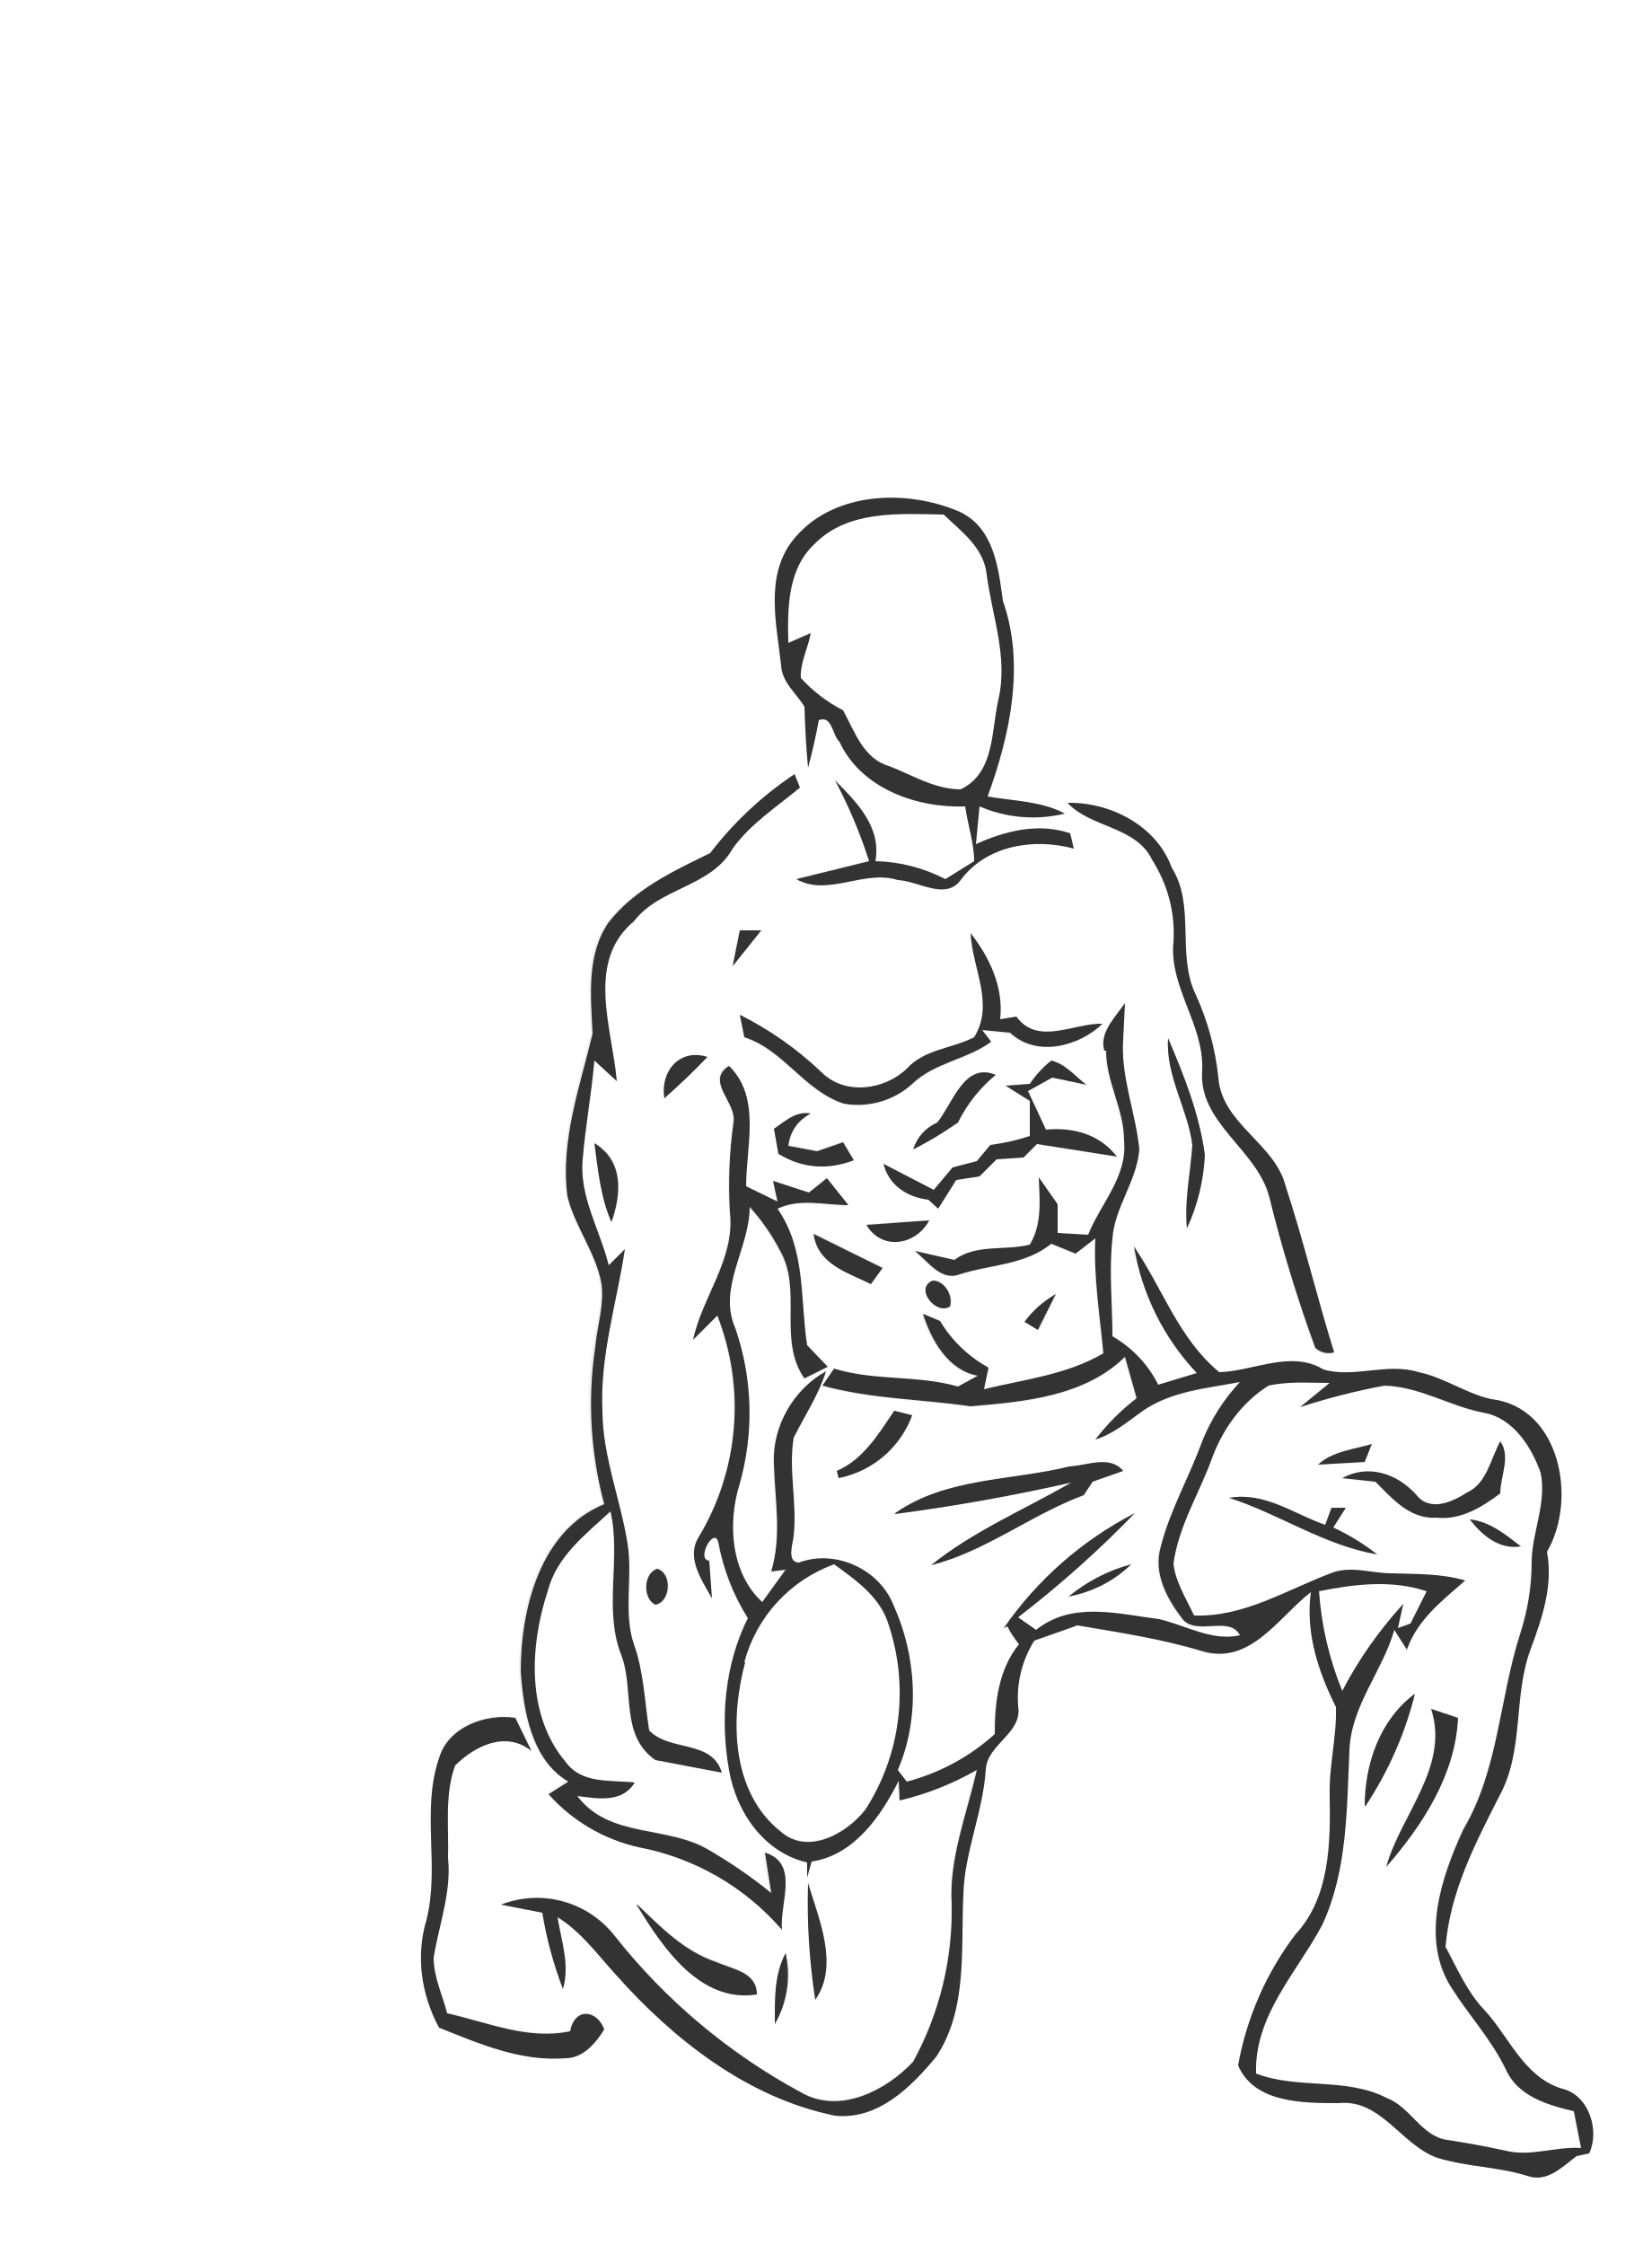
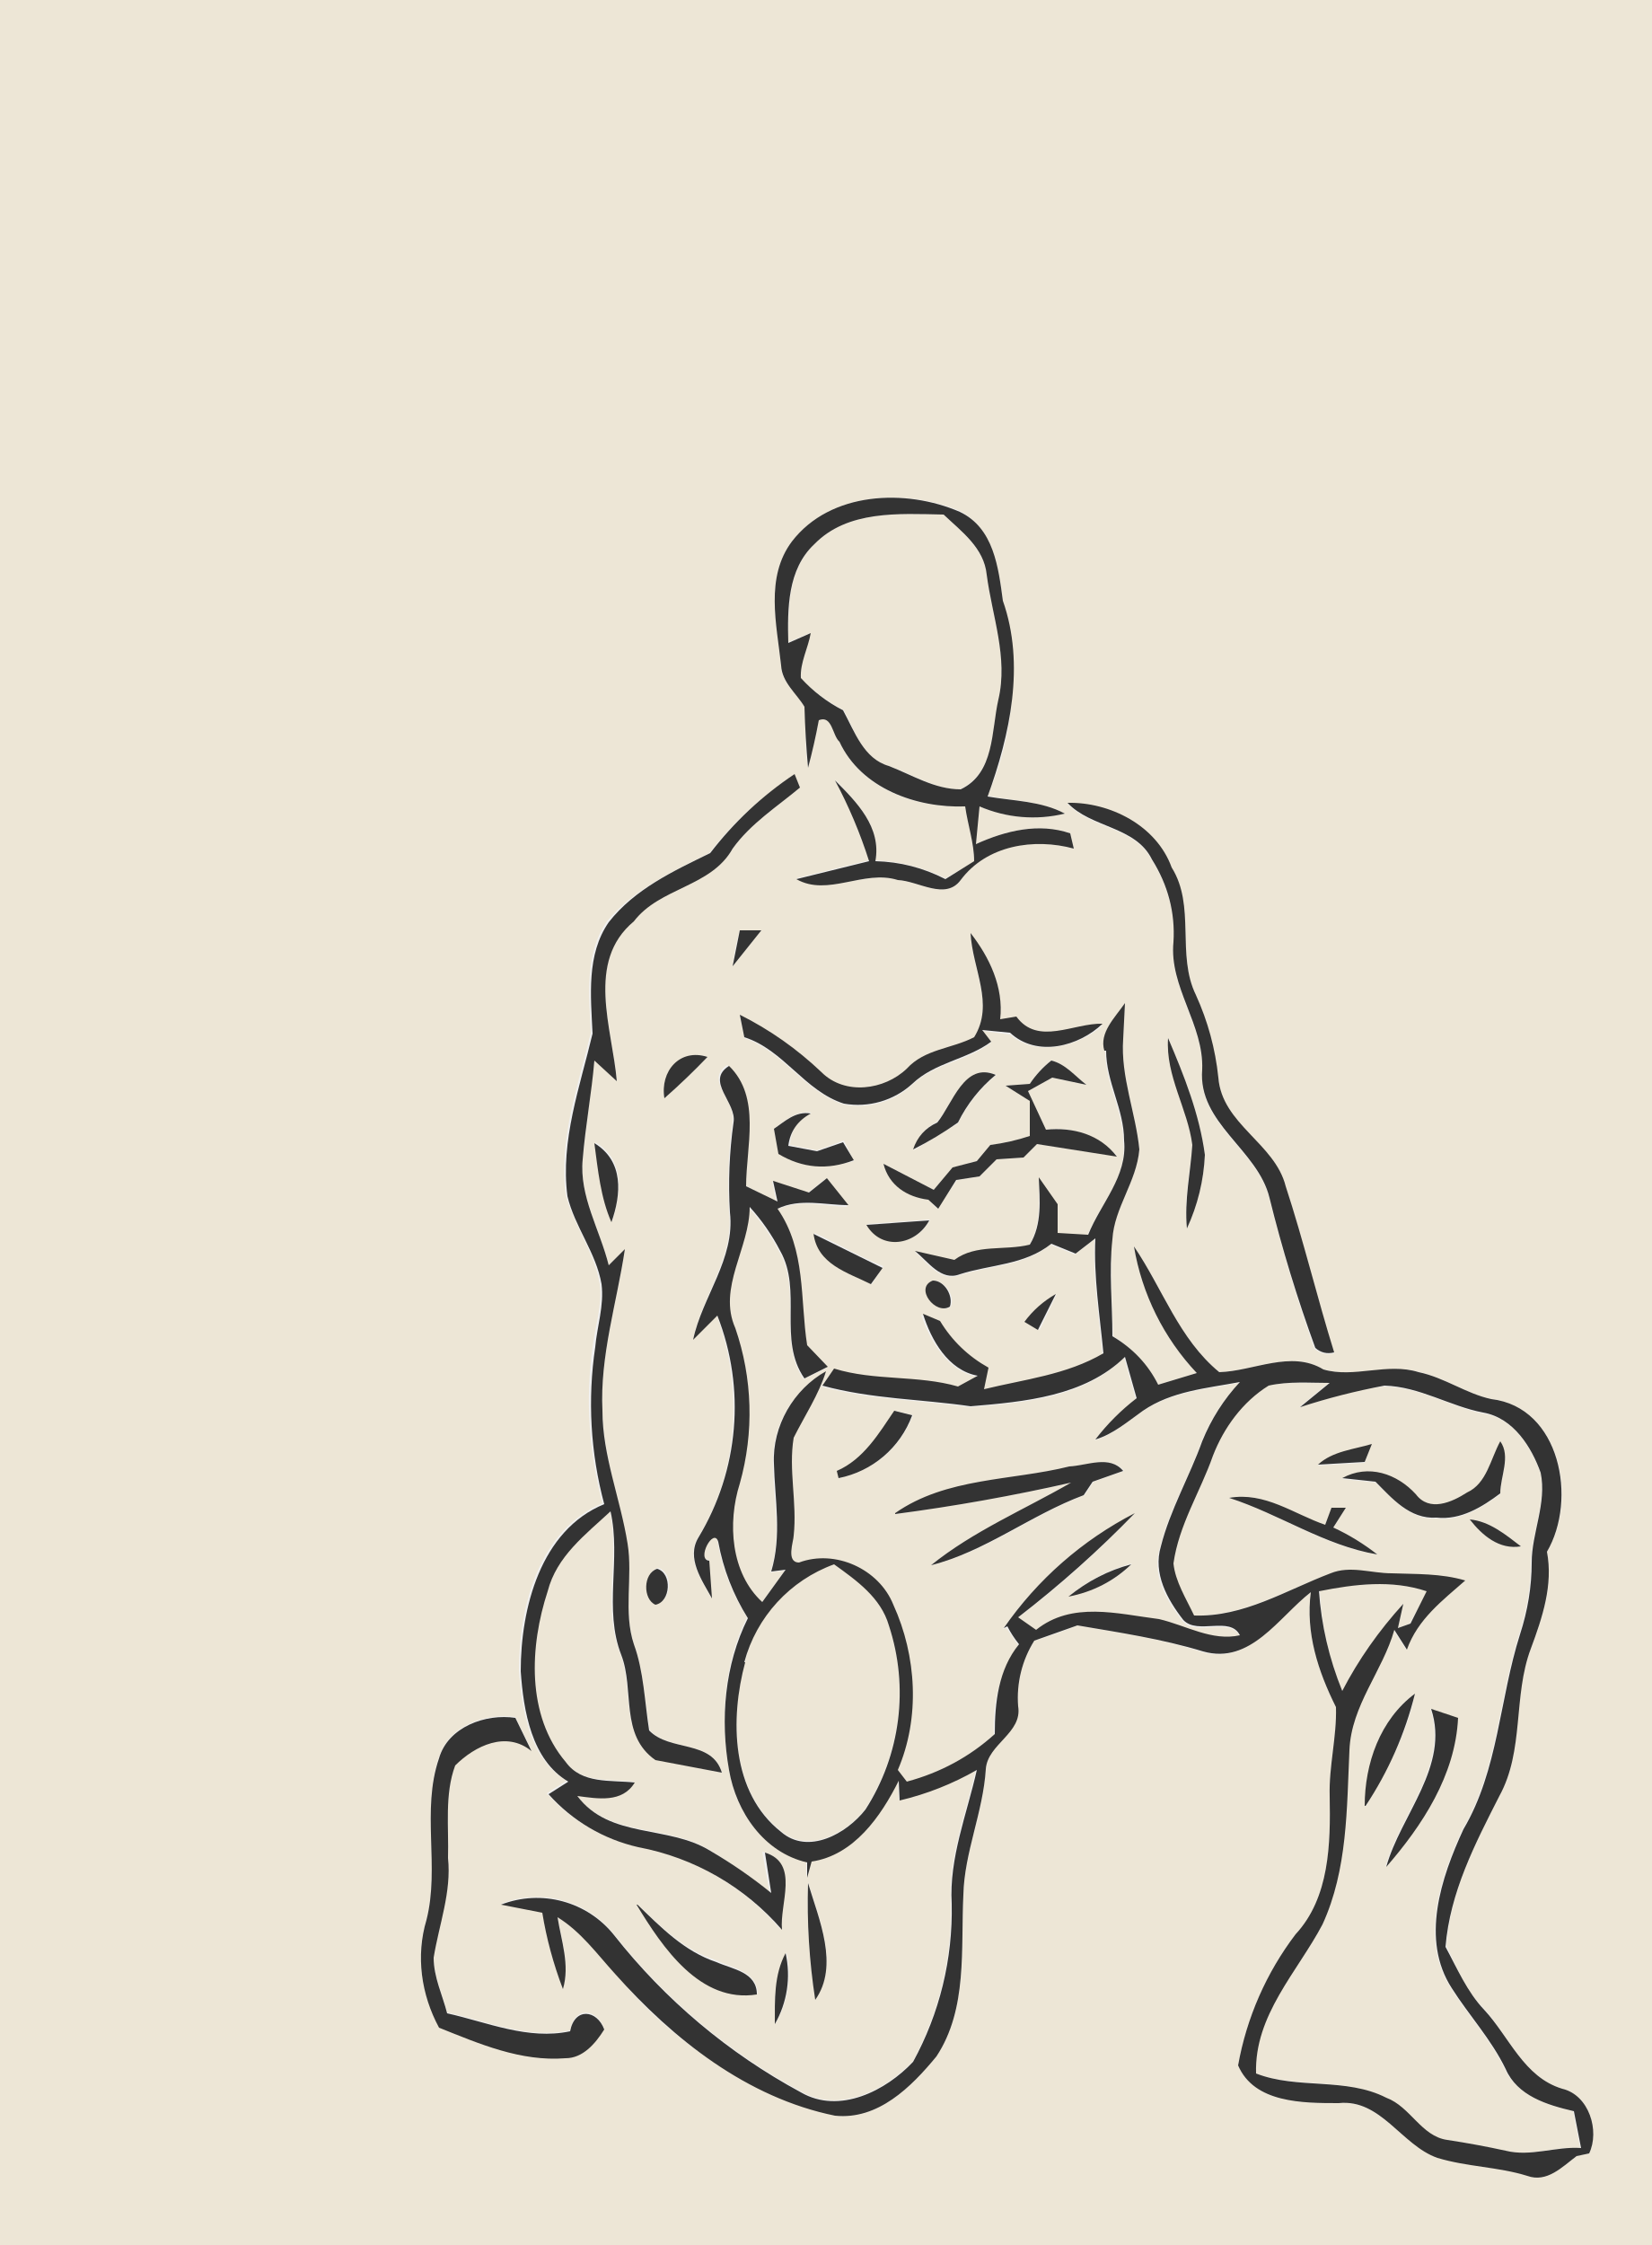
<svg xmlns="http://www.w3.org/2000/svg" width="184pt" height="250pt" viewBox="0 0 184 250">
-   <g fill="#FFF">
+   <g fill="#EDE6D6">
    <path d="M0 0h184v250H0zm88.2 60.3c-3 4-1.7 9.2-1.2 13.8 0 1.9 1.7 3 2.6 4.6.2 2.3 0 4.6.4 6.8q.7-2.6 1.2-5.3c1.5-.7 1.5 1.7 2.3 2.4 2.4 5.3 8.6 7.4 14 7.2.3 2 1 4 1 6.2l-3.2 1.8a20 20 0 0 0-7.8-2c.7-3.7-2.1-6.5-4.5-9q2.3 4.5 3.8 9l-8.1 2c3.5 2.1 7.5-1 11.3.2 2.3.1 5.3 2.3 7 0 2.9-4 8.2-4.7 12.6-3.5l-.4-1.7c-3.6-1.2-7.2-.3-10.5 1.2l.4-4.2a15 15 0 0 0 9.5.8c-2.7-1.4-5.7-1.4-8.6-2a33 33 0 0 0 1.7-21.7c-.5-3.7-1-8-4.8-10-6-2.5-14.4-2.2-18.7 3.4m.3 26A38 38 0 0 0 79 95c-4 2-8.4 4-11.4 7.6-2.5 3.6-2 8.2-1.8 12.4-1.4 5.9-3.6 11.9-2.8 18 .9 3.5 3.2 6.4 3.8 10 .3 2.3-.5 4.6-.8 7q-1.2 8.7 1.1 17.4c-7.1 3-9.3 11.5-9.3 18.6.3 4.4 1.2 9.9 5.3 12.3l-2.2 1.4a19 19 0 0 0 10 5.9 28 28 0 0 1 16 9.2c-.3-2.9 2-7.5-2-8.6l.8 4.5A55 55 0 0 0 79 206c-4.7-2.9-11.2-1.3-14.8-6.1 2.3.3 5 .8 6.4-1.5-2.7-.3-6 .2-7.7-2.3-4.4-5.2-4-12.9-2-19 1-4 4.2-6.3 7-8.9 1.2 5.3-.9 10.8 1.2 16 1.5 3.9-.1 8.9 3.8 11.7l7.5 1.5c-1-3.7-5.8-2.3-8-4.7-.6-3.2-.7-6.5-1.8-9.6-1.2-3.6-.1-7.5-.8-11.2-.8-5-2.6-9.8-2.7-14.8-.3-6.1 1.6-12 2.5-18l-1.8 1.8c-1-4-3.3-7.7-2.9-11.9l1.3-11 2.5 2.4c-.5-6-3.5-13.3 1.8-17.8 3-3.8 8.7-3.9 11.1-8.1 2-2.8 5-4.7 7.5-6.8zm30.4 3.2c2.6 2.8 7.6 2.6 9.4 6.3q2.7 4.2 2.4 9.2c-.5 5 3.4 9.2 3.2 14.2-.5 6 6.2 8.9 7.5 14.3q2.1 8.5 5 16.7 1 .8 2.2.5c-2-6-3.4-12.4-5.4-18.5-1.2-4.8-7.1-7-7.5-12.1q-.6-4.8-2.5-9.3c-2.2-4.4 0-9.8-2.7-14.1-1.7-4.7-6.9-7.4-11.6-7.2m-36.5 14.1q-.6 2-.8 4l3.2-4zm25.7.4c.2 4 2.7 7.9.4 11.6-2.4 1.3-5.5 1.3-7.5 3.5-2.5 2.4-7 3-9.5.4a40 40 0 0 0-9.1-6.4l.5 2.5c4.4 1.5 6.7 6 11.1 7.4 2.7.5 5.6-.3 7.6-2.2 2.5-2.4 6.1-2.6 8.8-4.7l-1-1.3 3.1.4c3 2.6 7.7 1.3 10.3-1-3.2-.2-7.2 2.4-9.6-.9l-1.9.3c.5-3.6-1-6.9-3.2-9.6m15 13.2c0 3.4 2 6.4 2 9.9.5 4-2.6 7-4 10.5l-3.5-.2.1-3.2-2-3c0 2.5.3 5.2-1.1 7.5-2.8.6-6-.1-8.4 1.8l-4.3-1.1c1.4 1.2 2.8 3.4 5 2.6 3.4-1.1 7.2-1 10.1-3.4l2.7 1.1 2.2-1.7c-.2 4.3.5 8.6.9 12.9-4.1 2.2-8.8 2.8-13.3 4l.5-2.5q-3.4-2-5.4-5.2l-2-.8c1 3 3 6.3 6.2 6.9l-2.2 1.3c-4.5-1.4-9.3-.7-13.8-2l-1.3 1.8c5.4 1.5 11 1.5 16.5 2.3 6-.5 12.7-1 17.2-5.5l1.3 4.6a28 28 0 0 0-4.6 4.6c2-.6 3.6-2 5.3-3.2 3.2-2.2 7.1-2.5 10.8-3.2q-2.7 2.9-4.2 6.6c-1.4 4-3.6 7.6-4.6 11.7-1 3 .7 5.9 2.5 8.2 1.6 1.8 5.2-.5 6.4 1.7-3.2.7-6-1.1-9-1.8-4.7-.6-9.8-2-13.8 1.2l-2-1.4q7-5.3 13-11.6a40 40 0 0 0-14.6 12.8l.4-.1 1.3 1.9a16 16 0 0 0-2.7 10 24 24 0 0 1-9.8 5.3l-1-1.3a23 23 0 0 0-.5-18.4 8.5 8.5 0 0 0-10.5-4.7c-1.5 0-.5-2.4-.7-3 .5-3.7-.5-7.3 0-11 1.3-2.4 2.9-4.7 3.7-7.3-3.6 2-6 6.1-5.8 10.3 0 4 1 8-.3 12l1.6-.2-2.6 3.6c-3.6-3.3-4-8.8-2.5-13.2a29 29 0 0 0-.5-17.3c-2-4.5 1.6-8.9 1.6-13.5q2 2.2 3.4 4.9c2.5 4.4-.2 9.9 2.7 14.2l2.6-1.3-2.3-2.4c-.8-5.1-.1-10.6-3.3-15.2 2.5-1.2 5.3-.4 7.9-.3l-2.5-3.1-2 1.6-3.9-1.3.5 2.3L83 132c0-4.4 1.7-9.9-2-13.4-2.6 1.7 1 4 .6 6.3q-.7 5-.4 10c.6 5.2-3 9.4-4 14.2l2.6-2.7c3 8 2.5 17.4-2 24.7-1.5 2.3.3 4.8 1.4 6.8l-.3-4.2c-1.5-.2.5-3.8 1-2.1q.8 4.6 3.3 8.5c-2.6 5.2-3 11.3-2 17 .7 4.6 3.8 9 8.6 10.2v1.7l.5-1.7c4.8-.8 7.6-5 9.7-9.1l.1 2.2q4.6-1.1 8.6-3.4c-1.1 5-3.1 9.8-2.8 15q.2 9.2-4.2 17.5c-3 3.2-8.2 5.9-12.5 3.4a67 67 0 0 1-20.8-17.5 11 11 0 0 0-12.6-3.4l4.6.9q.7 4.3 2.3 8.5c.8-2.7-.2-5.4-.6-8 2.6 1.6 4.4 4 6.4 6.3A47 47 0 0 0 93 235.6c4.8.5 8.5-3.2 11.3-6.6 3.5-5.3 2.7-12 3-18 .1-4.7 2.2-9.2 2.5-14 .2-2.8 4-4 3.6-7q-.3-3.9 1.8-7.3 2.4-.7 4.8-1.7c4.7.8 9.4 1.5 14 3 5.3 1.4 8.4-4 12-6.7-.6 4.5.8 8.8 2.8 12.8.1 3.3-.8 6.6-.7 9.9.1 5.3 0 11.3-3.8 15.4a34 34 0 0 0-6.4 14.6c1.8 4.2 7.2 4.2 11.1 4.2 4.8-.5 7 4.7 11.2 6 3.2 1.2 6.7 1 10 2.1 2 .8 3.8-1 5.4-2.2l1.4-.3c1.2-2.5 0-6.5-3-7.2-4.3-1.3-5.9-5.8-8.7-8.9-2-2-3-4.5-4.2-7 .4-6 3.2-11.4 5.9-16.7 2.8-5.1 1.4-11.1 3.5-16.4 1.3-3.5 2.5-7 1.8-10.8 3.5-5.8 1.5-16.1-6.2-17-2.8-.6-5.2-2.4-8-3-3.6-1-7.2.7-10.7-.3-3.6-2.2-7.8.2-11.6.3-4.5-3.7-6.3-9.3-9.5-14a27 27 0 0 0 7 14.1l-4.3 1.3q-1.8-3.4-5-5.4-.3-5.4-.2-10.8c.3-3.5 2.8-6.4 3.1-10-.4-4.1-2.1-8-1.8-12.3l.2-4c-1 1.6-2.9 3.2-2.2 5.4m7-1.5c-.2 4.2 2.3 7.8 2.7 11.9-.2 3-1 6.1-.6 9.3q1.8-4 2-8.2c-.6-4.5-2.3-8.8-4.1-13M74 122.3q2.5-2.2 4.8-4.6c-3-1-5.3 1.7-4.8 4.6m40.7-1.6-2.7.2 2.8 1.7-.1 4q-2.2.6-4.4.9l-1.5 1.8-2.6.7-2.2 2.5-5.6-2.9c.6 2.4 2.7 3.7 5 4l1 1 2.2-3.2 2.5-.4 1.9-1.9 3-.2 1.5-1.5 8.9 1.3a9 9 0 0 0-7.9-2.9l-2-4.3 2.7-1.5 3.8.8c-1.3-1-2.3-2.3-3.9-2.7q-1.4 1-2.4 2.6m-10.3 4.2q-2 1-2.6 3.2l4.9-3a16 16 0 0 1 4.3-5.4c-3.5-1.5-4.9 3.2-6.6 5.2m-18.2.8.5 2.7c2.6 1.8 5.5 1.7 8.4.9L94 127l-3 1.1-3-.6q.1-2.4 2.4-3.6c-1.7-.3-2.9.9-4.1 1.7m-20 1.6c.4 3 .7 6 1.9 8.8 1-3.1 1.4-6.9-1.9-8.8m30.3 9.1c1.7 3 5.6 2.3 7-.5zm-5.9 1c.4 3.5 3.8 4.4 6.4 5.7l1.3-2c-2.6-1-5-2.5-7.7-3.7m15.2 8.2c.5-1.2-.6-2.8-1.9-2.9-2 .8.4 4 1.9 2.9m8.3 1.7 1.6.9 1.9-4q-2 1.3-3.5 3.1m-14.5 9.9c-1.7 2.5-3.3 5.4-6.4 6.7l.2.8q5.9-1.4 8.2-7zm.1 11.5q10-1.4 19.6-3.5c-5.2 3-11 5.4-15.7 9.2 6.2-1.5 11.2-5.6 17.1-7.8l1-1.5 3.4-1.2c-1.5-1.8-4-.6-6-.5-6.5 1.6-13.7 1.2-19.4 5.3m19.3 9q4.2-.6 7-3.5-3.8 1-7 3.6m-46 .9c1.7-.3 2-3.5.2-4-1.6.5-1.6 3.4-.2 4m-24.2 17c-2 5.9.1 12.2-1.4 18.1-1.2 4-.6 8.3 1.4 12 4.5 1.8 9.1 3.8 14 3.4 2 0 3.5-1.7 4.4-3.2-.8-2.2-3.3-2.6-3.8.2-4.7 1-9.2-1-13.7-2-.5-2-1.5-4-1.5-6.2.5-3.7 2-7.3 1.6-11.1.1-3.4-.4-7 .8-10.3 2.2-2.2 5.7-3.9 8.5-1.6l-1.8-3.7c-3.3-.5-7.5 1-8.5 4.5M90 209.6q-.2 6.5.8 13c2.7-3.8.4-9-.8-13M71 212c2.8 4.7 7 11 13.4 10-.1-2.5-2.8-2.8-4.6-3.7-3.6-1.1-6.2-3.8-8.9-6.3m15.5 13.3a11 11 0 0 0 1.2-7.9 15 15 0 0 0-1.2 7.9" />
    <path d="M90.7 60.6c3.7-3.8 9.5-3.4 14.4-3.3 2 1.9 4.5 3.8 4.8 6.7.6 4.6 2.4 9.2 1.3 14-.8 3.4-.4 8.1-4.3 9.9-2.8 0-5.3-1.7-7.9-2.6-2.8-.8-3.8-3.8-5-6.2q-2.7-1.4-4.8-3.5c-.1-1.8.8-3.4 1-5.1l-2.4 1c0-3.7-.1-8 2.9-10.9m50.5 93.7c2.3-.5 4.6-.2 6.8-.3l-3.3 2.7c3.1-.9 6.2-2 9.4-2.3 3.9 0 7.3 2.2 11 3 3.4.4 5.4 3.7 6.5 6.7.6 3.3-1 6.6-1.1 9.9q0 4-1.3 8c-2.3 7.2-2.4 15.1-6.3 21.7-2.5 5.4-4.8 12.3-1.3 17.7 1.9 3 4.4 5.7 6 9 1.4 3 4.7 4 7.6 4.7l.8 4.1c-2.8-.2-5.6 1-8.4.3q-3.2-.7-6.5-1.2c-3-.4-4.1-3.7-6.8-4.7-4.5-2.3-9.8-1-14.5-2.7-.2-6.5 4.6-11.3 7.5-16.6 2.7-6 2.6-13 2.9-19.4.2-5 3.7-8.8 5-13.4l1.4 2.2c1.2-3.4 4-5.5 6.5-7.7q-4.1-.9-8.2-.7c-2.3 0-4.6-1-6.8 0-5 1.8-9.7 4.8-15.2 4.6-.9-2-2-3.7-2.3-5.8.6-4.3 3-8 4.5-12 1-3.1 3.2-6 6.1-7.8m5.6 8.9 5.2-.3.7-2c-2 .6-4.3.8-5.9 2.3m20.3-2.6c-1 2-1.5 4.6-3.7 5.7-1.7 1.1-4.2 2.2-5.7.2-2.1-2.3-5.3-3.4-8.2-1.8l3.7.4c1.9 1.8 3.9 4.2 6.8 4 2.7.3 5-1.2 7.1-2.7 0-2 1.2-4 0-5.8m-30.2 6.2c5.6 1.8 10.6 5.4 16.5 6.3a28 28 0 0 0-4.9-3l1.4-2.2h-1.6l-.7 2c-3.5-1.3-6.8-3.8-10.7-3.1m26.8 2.4c1.4 1.8 3.3 3.4 5.7 3-1.7-1.3-3.5-2.8-5.7-3m-11.6 32c2.3-4 4.6-8 5.5-12.6-4 2.9-5.5 7.8-5.5 12.5m7.2-10.8c2.1 6.4-3.4 11.8-5 17.6 4-4.6 7.7-10.2 8-16.5zM83 185c1.1-5.1 5-9 9.9-11 2.5 1.9 5.2 3.8 6.1 7a24 24 0 0 1-2.6 20.4c-2 2.7-6.4 5.1-9.4 2.5-5.6-4.4-5.7-12.6-4-19" />
    <path d="M147 177.1c4-.7 8-1.2 12 .1l-2 3.6-1.3.5.6-2.7q-4 4.5-6.8 9.7A33 33 0 0 1 147 177" />
  </g>
  <g fill="#333">
    <path d="M88.2 60.3c4.3-5.6 12.7-5.9 18.7-3.3 3.8 1.8 4.3 6.2 4.8 9.9 2.5 7.1.8 14.9-1.7 21.8 2.9.5 6 .5 8.6 1.9a15 15 0 0 1-9.5-.8l-.4 4.2c3.3-1.5 7-2.4 10.5-1.2l.4 1.7c-4.4-1.2-9.7-.4-12.6 3.5-1.7 2.3-4.7.1-7 0-3.8-1.2-7.8 1.9-11.3-.1l8.1-2q-1.5-4.7-3.8-9c2.4 2.4 5.2 5.2 4.5 9q4.1.1 7.8 2l3.2-2c0-2-.7-4-1-6.1-5.4.2-11.6-2-14-7.2-.8-.7-.8-3-2.3-2.4q-.5 2.7-1.2 5.3-.3-3.3-.4-6.8c-.9-1.5-2.5-2.7-2.6-4.6-.5-4.6-1.8-9.8 1.2-13.8m2.5.3c-3 2.8-3 7.2-2.9 11l2.5-1.1c-.3 1.7-1.2 3.3-1.1 5q2 2.2 4.7 3.6c1.3 2.4 2.3 5.4 5.1 6.2 2.6 1 5.1 2.6 8 2.6 3.8-1.8 3.4-6.5 4.2-10 1.1-4.7-.7-9.3-1.3-13.9-.3-3-2.8-4.8-4.8-6.7-5-.1-10.7-.5-14.4 3.3" />
    <path d="m88.5 86.2.6 1.5c-2.5 2.1-5.5 4-7.5 6.8-2.4 4.3-8.1 4.3-11 8.1-5.4 4.5-2.4 11.9-1.9 17.8l-2.5-2.3c-.3 3.6-1 7.3-1.3 11-.4 4.1 1.9 7.8 2.9 11.8l1.8-1.8c-.9 6-2.8 11.9-2.5 18 0 5 2 9.8 2.8 14.8.6 3.7-.5 7.6.7 11.2 1.1 3 1.2 6.4 1.7 9.6 2.3 2.4 7 1 8.1 4.7L73 196c-4-2.8-2.3-7.8-3.8-11.7-2-5.1 0-10.7-1.2-16-2.8 2.6-6 5-7 8.9-2 6.1-2.4 13.8 2 19 1.8 2.5 5 2 7.7 2.3-1.4 2.3-4.1 1.8-6.4 1.5 3.6 4.8 10.1 3.2 14.8 6.1q3.6 2.1 6.8 4.7l-.7-4.5c3.9 1.2 1.6 5.7 1.9 8.6a28 28 0 0 0-16-9.2 19 19 0 0 1-10-5.9l2.2-1.4c-4.1-2.4-5-7.9-5.3-12.3 0-7 2.2-15.7 9.3-18.6a43 43 0 0 1-1-17.5c.2-2.3 1-4.6.7-7-.6-3.5-3-6.4-3.8-9.8-.8-6.2 1.4-12.2 2.8-18.1-.2-4.2-.7-8.8 1.8-12.4C70.7 99 75 97 79.1 95q4-5.2 9.4-8.8m30.4 3.2c4.7-.1 9.9 2.5 11.6 7.2 2.7 4.3.5 9.7 2.7 14.2q2 4.4 2.5 9.2c.4 5.2 6.3 7.3 7.5 12.1 2 6.1 3.5 12.4 5.4 18.5q-1.2.3-2.1-.5-3-8.2-5.1-16.7c-1.3-5.4-8-8.3-7.5-14.3.2-5-3.7-9.2-3.2-14.2q.3-4.9-2.4-9.2c-1.8-3.7-6.8-3.5-9.4-6.3" />
    <path d="M82.4 103.6h2.4l-3.2 4zm25.7.3c2.1 2.7 3.7 6 3.3 9.6l1.8-.3c2.4 3.3 6.4.7 9.6.8-2.6 2.5-7.3 3.8-10.3 1l-3.1-.3 1 1.3c-2.7 2-6.3 2.3-8.8 4.7a9 9 0 0 1-7.6 2.2c-4.4-1.4-6.7-6-11.1-7.4l-.5-2.5q5 2.5 9.1 6.4c2.6 2.6 7 2 9.5-.4 2-2.2 5-2.2 7.5-3.5 2.3-3.7-.2-7.6-.4-11.6" />
    <path d="M123 117c-.6-2 1.2-3.7 2.3-5.3l-.2 4c-.3 4.2 1.4 8.2 1.8 12.3-.3 3.6-2.8 6.5-3 10-.4 3.6 0 7.2 0 10.8q3.4 2 5.1 5.4l4.3-1.3a27 27 0 0 1-7-14.1c3.2 4.7 5 10.3 9.5 14 3.8-.1 8-2.5 11.6-.3 3.4 1 7.1-.8 10.6.3 2.9.6 5.3 2.4 8.1 3 7.7.9 9.6 11.2 6.2 17 .7 3.7-.5 7.3-1.8 10.8-2 5.3-.7 11.3-3.5 16.4-2.7 5.3-5.5 10.7-6 16.8 1.3 2.4 2.4 5 4.3 7 2.8 3 4.4 7.5 8.7 8.8 3 .7 4.2 4.7 3 7.2l-1.4.3c-1.6 1.2-3.3 3-5.5 2.2-3.2-1-6.7-1-10-2-4-1.4-6.3-6.6-11-6.1-4 0-9.4 0-11.2-4.2a34 34 0 0 1 6.4-14.6c3.8-4.1 3.9-10.1 3.8-15.4-.1-3.3.8-6.6.7-9.9-2-4-3.4-8.3-2.8-12.8-3.6 2.8-6.7 8.1-12 6.6-4.6-1.4-9.3-2.1-14-2.9l-4.8 1.7a12 12 0 0 0-1.8 7.3c.5 3-3.4 4.2-3.6 7-.3 4.8-2.4 9.3-2.5 14-.3 6 .5 12.7-3 18-2.8 3.4-6.5 7.1-11.3 6.6-9.8-2-18-8.5-24.5-15.8-2-2.2-3.8-4.7-6.4-6.3.4 2.6 1.4 5.3.6 8q-1.6-4.2-2.3-8.5l-4.6-.9a11 11 0 0 1 12.6 3.4A67 67 0 0 0 89.2 233c4.3 2.5 9.5-.2 12.5-3.4A35 35 0 0 0 106 212c-.3-5.1 1.7-10 2.8-14.9a32 32 0 0 1-8.6 3.4l-.1-2.2c-2 4-5 8.3-9.7 9l-.5 1.8v-1.7c-4.8-1.1-7.9-5.6-8.7-10.3-1-5.6-.5-11.7 2.1-16.9a24 24 0 0 1-3.3-8.5c-.5-1.7-2.5 2-1 2.1l.3 4.2c-1.1-2-2.9-4.5-1.5-6.8a28 28 0 0 0 2.1-24.7l-2.7 2.7c1-4.8 4.7-9 4.1-14.2q-.3-5 .4-10c.4-2.2-3.2-4.6-.5-6.3 3.6 3.5 1.9 9 1.9 13.4l3.5 1.7-.5-2.3 4 1.3 2-1.6 2.4 3c-2.6 0-5.4-.8-7.9.4 3.2 4.6 2.5 10.1 3.3 15.2l2.3 2.4-2.6 1.3c-3-4.3-.2-9.8-2.7-14.2q-1.4-2.7-3.4-4.9c0 4.6-3.6 9-1.6 13.5a29 29 0 0 1 .5 17.3c-1.4 4.4-1 10 2.5 13.2l2.6-3.6-1.6.2c1.2-4 .4-8 .3-12-.2-4.2 2.2-8.3 5.8-10.3-.8 2.6-2.4 5-3.6 7.4-.6 3.6.4 7.2 0 10.9 0 .6-.9 3 .6 3 4-1.5 8.9.7 10.5 4.7 2.6 5.7 3 12.6.5 18.4l1 1.3q5.6-1.5 9.8-5.3c0-3.5.4-7.2 2.7-10q-.8-1-1.3-2l-.4.2a40 40 0 0 1 14.6-12.8q-6 6.2-13 11.6l2 1.4c4-3.2 9-1.8 13.7-1.2 3 .7 5.9 2.5 9 1.8-1.1-2.2-4.7 0-6.3-1.7-1.8-2.3-3.4-5.2-2.5-8.2 1-4 3.2-7.8 4.6-11.7q1.5-3.7 4.2-6.6c-3.7.7-7.6 1-10.8 3.2-1.7 1.2-3.3 2.6-5.3 3.2q2-2.6 4.6-4.6l-1.3-4.6c-4.5 4.4-11.2 5-17.2 5.5-5.5-.8-11-.8-16.5-2.3l1.3-1.9c4.5 1.4 9.3.7 13.8 2l2.2-1.2c-3.3-.6-5.2-4-6.1-6.9l1.9.8q2 3.3 5.4 5.2l-.5 2.4c4.5-1.1 9.2-1.6 13.3-4-.4-4.2-1.1-8.5-.9-12.8l-2.2 1.7-2.7-1.1c-3 2.4-6.8 2.3-10.2 3.4-2.1.8-3.5-1.4-5-2.6l4.4 1c2.4-1.8 5.6-1 8.4-1.7 1.4-2.3 1.1-5 1-7.5l2.1 3v3.2l3.4.2c1.4-3.5 4.4-6.5 4-10.5 0-3.5-2-6.5-2-10m18.1 37.3c-2.9 1.8-5 4.7-6.2 7.8-1.4 4-3.8 7.7-4.4 12 .2 2 1.4 3.9 2.3 5.8 5.5.2 10.2-2.8 15.2-4.7 2.2-.9 4.5 0 6.8 0 2.7.1 5.5 0 8.2.8-2.5 2.2-5.3 4.3-6.5 7.7l-1.4-2.2c-1.3 4.6-4.8 8.4-5 13.4-.3 6.5-.2 13.3-3 19.4-2.8 5.3-7.6 10.1-7.4 16.6 4.6 1.8 10 .4 14.5 2.7 2.7 1 3.9 4.3 6.8 4.7q3.3.5 6.5 1.2c2.8.7 5.6-.5 8.4-.3l-.8-4.1c-3-.7-6.3-1.7-7.6-4.7-1.6-3.3-4.1-6-6-9-3.5-5.4-1.2-12.3 1.3-17.7 3.9-6.6 4-14.5 6.3-21.7q1.3-4 1.3-8c0-3.3 1.7-6.6 1-10-1-2.8-3-6.1-6.4-6.7-3.7-.7-7.1-2.9-11-3q-4.8.9-9.4 2.4l3.3-2.7c-2.2 0-4.6-.2-6.8.3M83 185.1c-1.7 6.3-1.6 14.5 4 18.9 3 2.6 7.3.2 9.4-2.5A24 24 0 0 0 99 181c-.9-3.1-3.6-5-6.1-6.8a16 16 0 0 0-10 10.9m64-8q.4 5.8 2.6 11.2 2.7-5.2 6.8-9.7l-.6 2.7 1.4-.5 1.8-3.6c-3.9-1.3-8-.8-12 0" />
    <path d="M130.1 115.6c1.8 4.2 3.5 8.5 4.1 13q-.2 4.3-2 8.2c-.3-3.2.4-6.2.6-9.3-.5-4-3-7.7-2.7-11.9M74 122.3c-.5-3 1.7-5.6 4.8-4.6q-2.3 2.4-4.8 4.6m40.7-1.6q1-1.5 2.4-2.6c1.6.4 2.6 1.7 3.9 2.7l-3.8-.8-2.7 1.5 2 4.3c3-.3 6 .5 7.9 3l-8.9-1.4-1.5 1.5-3 .2-1.9 1.9-2.6.4-2 3.2-1.1-1c-2.4-.3-4.4-1.6-5-4l5.6 2.9 2.1-2.5 2.7-.7 1.5-1.8q2.3-.3 4.4-1v-3.9l-2.7-1.7z" />
    <path d="M104.4 125c1.7-2.1 3-6.8 6.5-5.3a16 16 0 0 0-4.2 5.3q-2.4 1.7-5 3 .7-2.1 2.7-3m-18.2.7c1.2-.8 2.4-2 4.1-1.7q-2.2 1.2-2.5 3.6l3.2.6 2.9-1 1.2 2q-4.4 1.7-8.4-.7zm-20 1.6c3.3 2 3 5.7 1.9 8.8-1.2-2.7-1.5-5.8-1.9-8.8m30.3 9.1 7-.5c-1.5 2.8-5.3 3.4-7 .5m-5.9 1 7.7 3.8L97 143c-2.6-1.3-6-2.2-6.4-5.7m15.2 8.2c-1.6 1-4-2.1-1.9-2.9 1.3 0 2.3 1.7 1.9 2.9m8.3 1.7q1.4-1.9 3.5-3.1l-2 4zm-14.5 9.9 2 .5a11 11 0 0 1-8.2 7l-.2-.8c3-1.3 4.7-4.2 6.4-6.7m47.2 6c1.6-1.5 4-1.7 6-2.3l-.8 2zm20.3-2.6c1.2 1.7 0 3.9 0 5.8-2 1.5-4.4 3-7.1 2.7-3 .2-5-2.2-6.8-4l-3.7-.4c2.9-1.6 6.1-.5 8.2 1.8 1.5 2 4 .9 5.7-.2 2.2-1 2.6-3.7 3.7-5.7m-67.4 8c5.7-4 13-3.6 19.4-5.2 2-.1 4.5-1.3 6 .5l-3.4 1.2-1 1.5c-5.9 2.2-11 6.3-17 7.8 4.7-3.8 10.4-6.2 15.6-9.2q-9.7 2.2-19.6 3.5m37.2-1.8c4-.7 7.2 1.8 10.7 3l.7-1.9h1.6l-1.4 2.2q2.6 1.2 4.9 3c-5.9-1-10.9-4.5-16.5-6.3m26.8 2.4c2.2.2 4 1.7 5.7 3-2.4.4-4.3-1.2-5.7-3m-44.7 8.6q3.2-2.6 7-3.6-2.9 2.8-7 3.6m-46 .9c-1.4-.6-1.4-3.5.2-4 1.7.5 1.5 3.7-.2 4m79 22.4c0-4.7 1.7-9.6 5.6-12.5a40 40 0 0 1-5.5 12.5m7.3-10.8 3 1c-.3 6.4-4 12-8 16.6 1.6-5.8 7.1-11.2 5-17.6m-110.5 5.5c1-3.5 5.2-5 8.5-4.5l1.8 3.7c-2.8-2.3-6.3-.6-8.5 1.6-1.2 3.2-.7 6.9-.8 10.3.4 3.8-1 7.4-1.6 11.1 0 2.2 1 4.2 1.5 6.2 4.5 1 9 3 13.7 2 .5-2.7 3-2.4 3.8-.2-1 1.6-2.4 3.2-4.3 3.2-5 .4-9.6-1.6-14.1-3.4-2-3.7-2.6-8-1.4-12 1.5-5.9-.6-12.2 1.4-18M90 209.7c1.2 4 3.5 9.2.8 13q-1-6.5-.8-13m-19 2.4c2.6 2.5 5.2 5.2 8.8 6.4 1.8.8 4.5 1.1 4.5 3.6-6.3 1-10.5-5.2-13.4-10m15.4 13.3c0-2.7-.1-5.5 1.2-7.9a11 11 0 0 1-1.2 7.9" />
  </g>
</svg>
